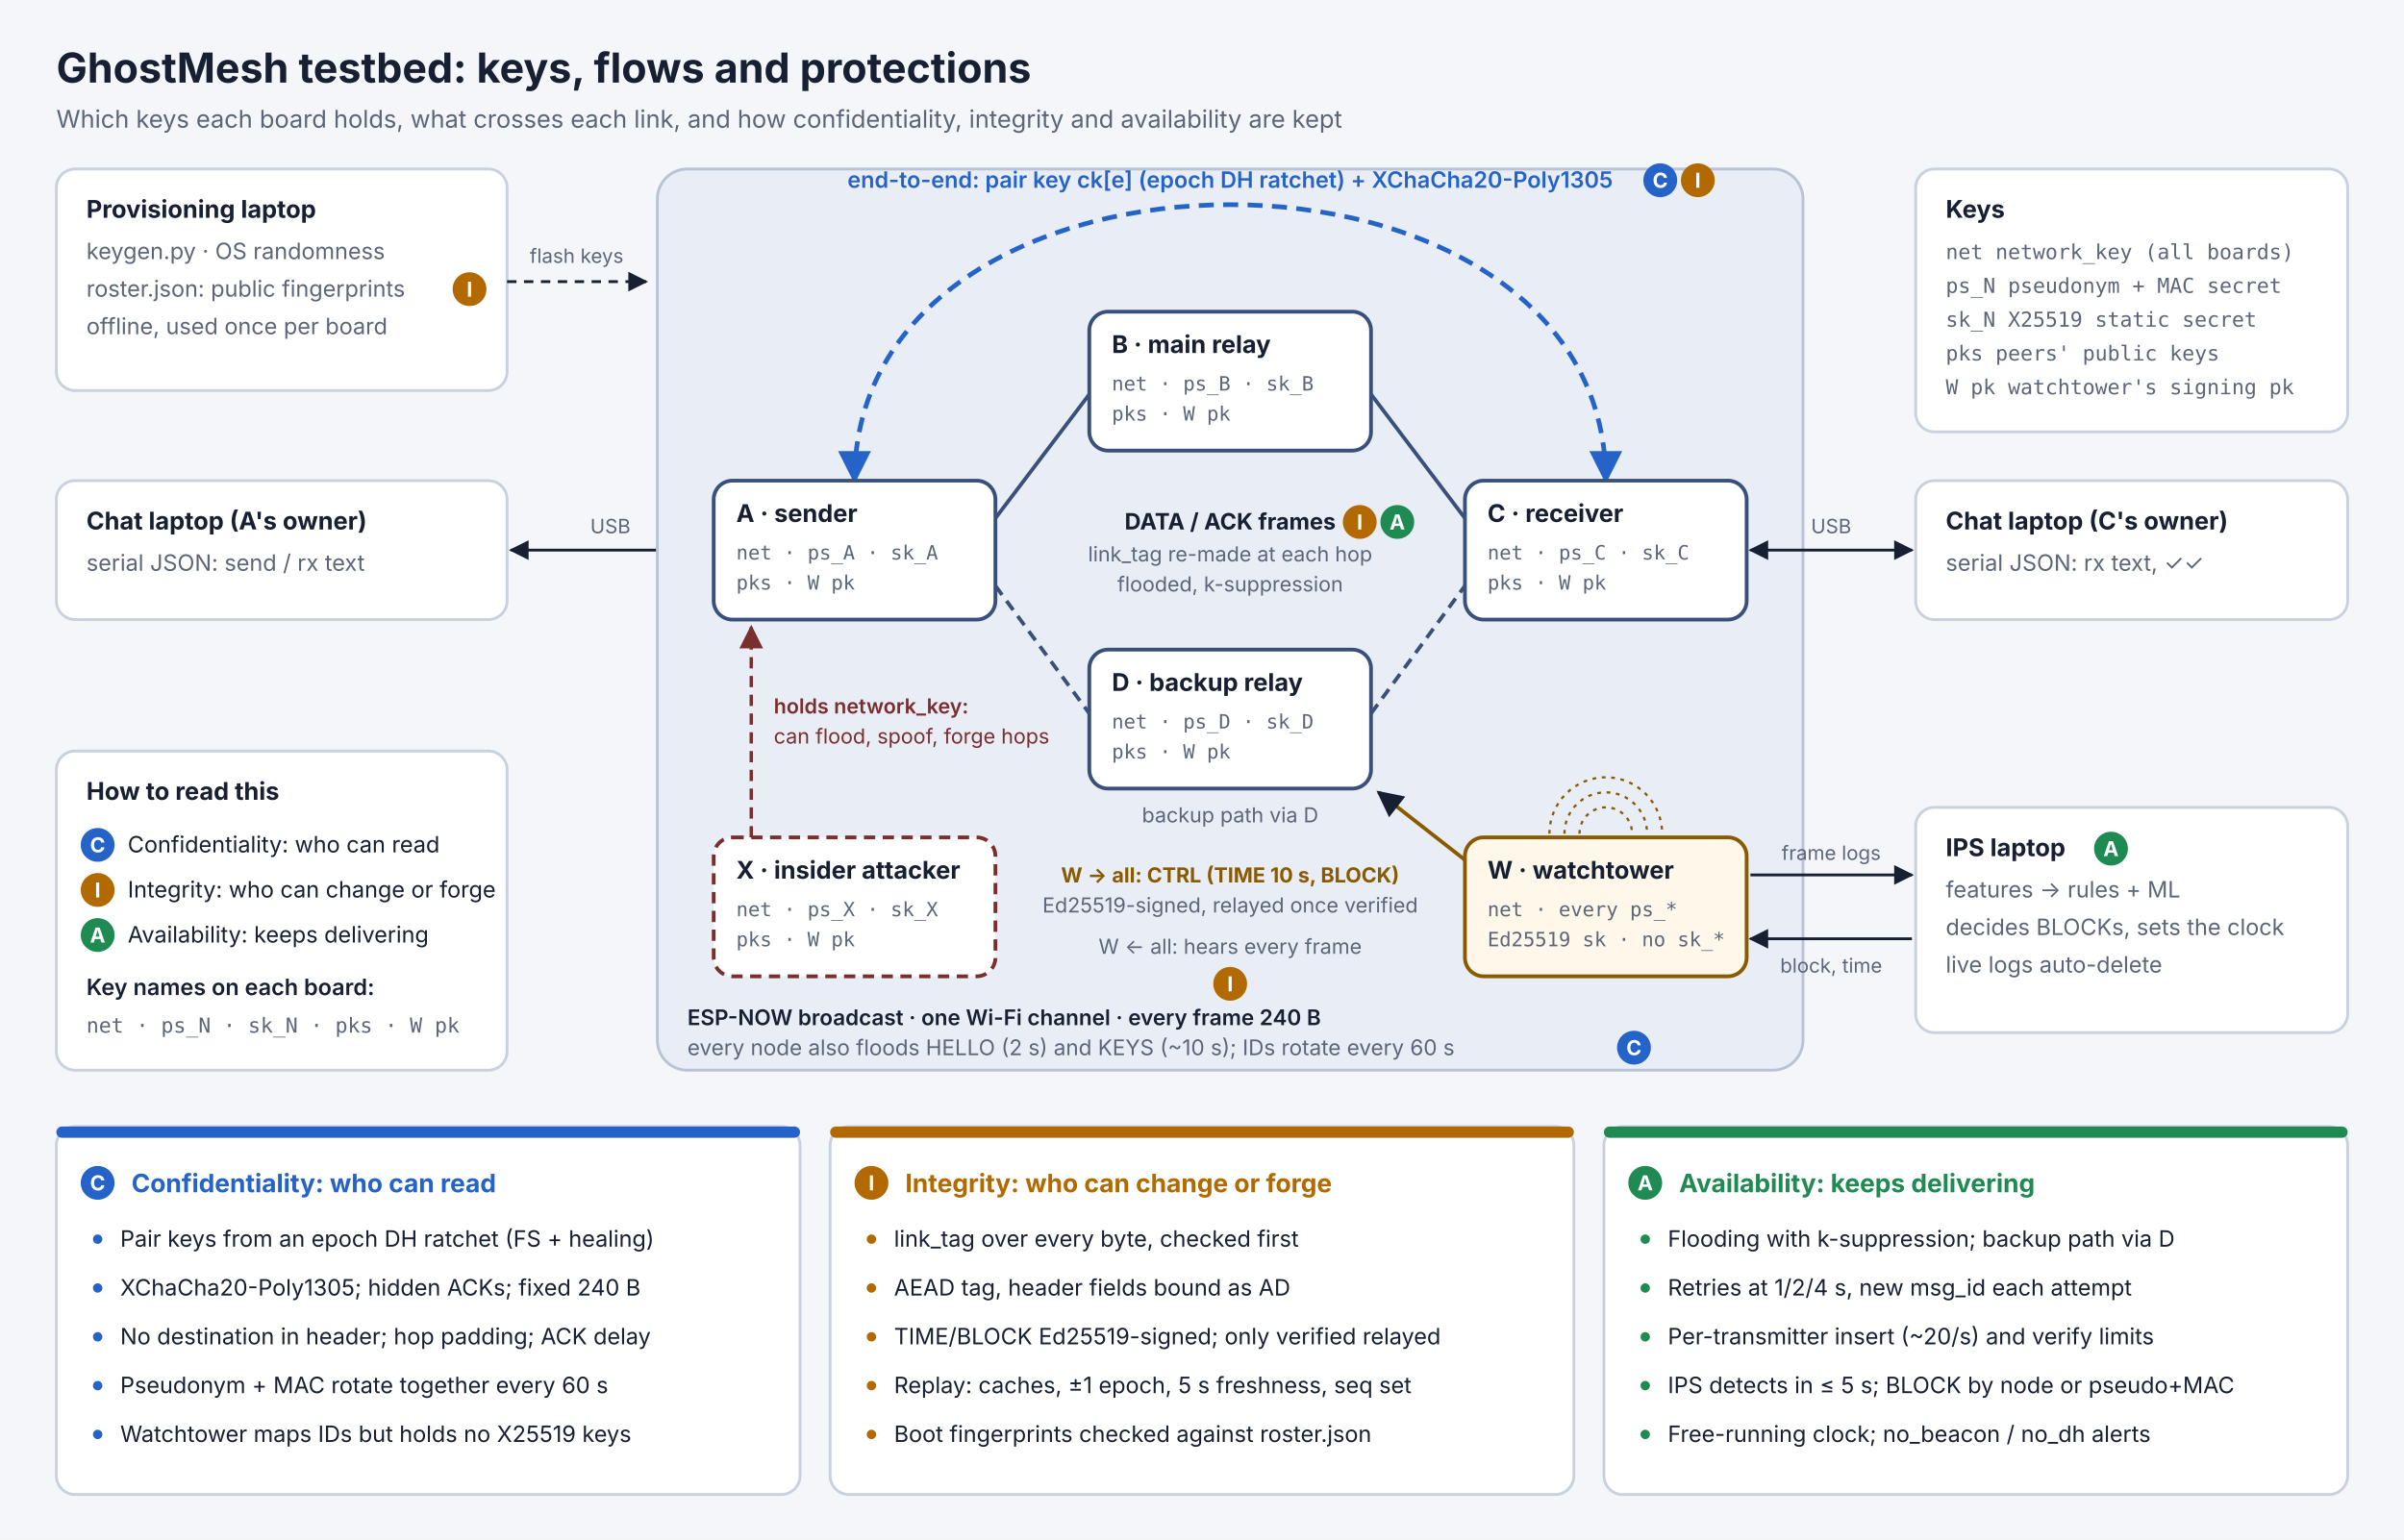
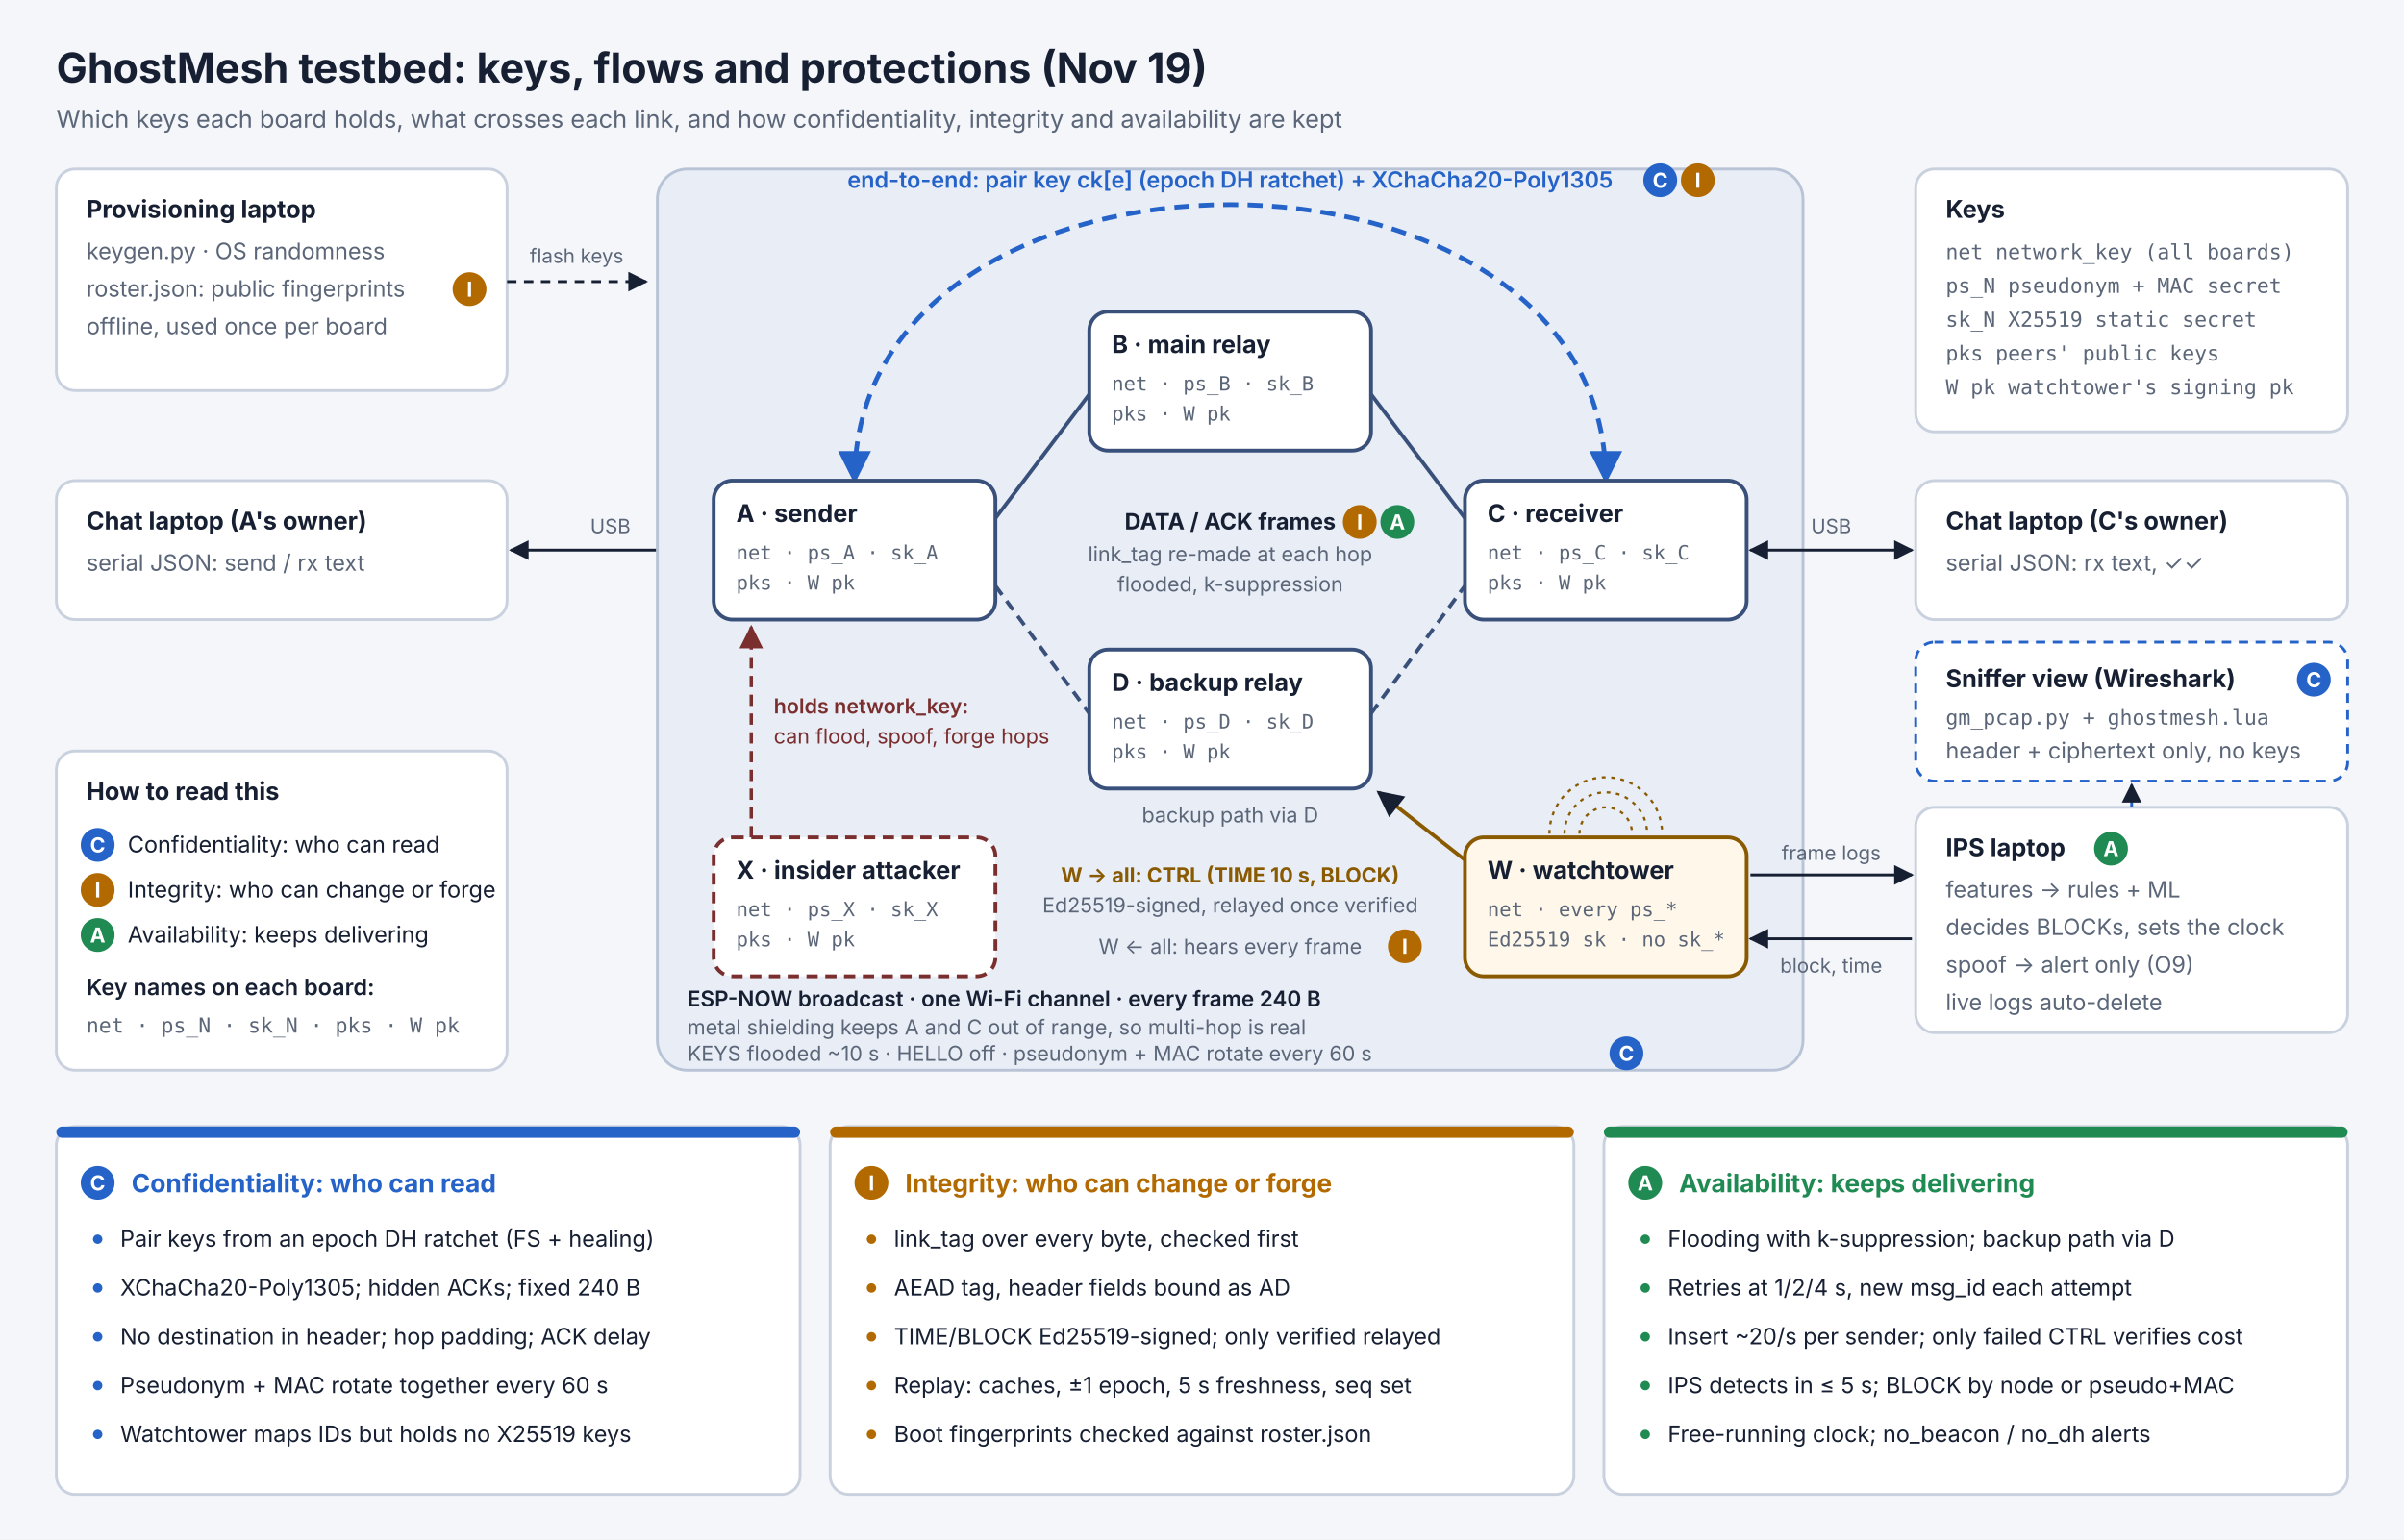
- <svg xmlns="http://www.w3.org/2000/svg" viewBox="0 0 1280 820" role="img" aria-label="GhostMesh testbed: keys, flows and protections. Which keys each board holds, what crosses each link, and how confidentiality, integrity and availability are kept">
+ <svg xmlns="http://www.w3.org/2000/svg" viewBox="0 0 1280 820" role="img" aria-label="GhostMesh testbed: keys, flows and protections (Nov 19). Which keys each board holds, what crosses each link, and how confidentiality, integrity and availability are kept">
  <defs>
    <marker id="kar" viewBox="0 0 10 10" refX="9" refY="5" markerWidth="7" markerHeight="7" orient="auto-start-reverse">
      <path d="M0,0 L10,5 L0,10 z" fill="#172033" />
    </marker>
    <marker id="karx" viewBox="0 0 10 10" refX="9" refY="5" markerWidth="7" markerHeight="7" orient="auto-start-reverse">
      <path d="M0,0 L10,5 L0,10 z" fill="#7a2e2e" />
    </marker>
    <marker id="karc" viewBox="0 0 10 10" refX="9" refY="5" markerWidth="7" markerHeight="7" orient="auto-start-reverse">
      <path d="M0,0 L10,5 L0,10 z" fill="#2563c9" />
    </marker>
  </defs>
  <rect width="1280" height="820" fill="#f4f6fa" />
-   <text x="30" y="44" font-family="'Space Grotesk', Inter, 'Segoe UI', Arial, sans-serif" font-size="22" fill="#172033" font-weight="700" text-anchor="start">GhostMesh testbed: keys, flows and protections</text>
+   <text x="30" y="44" font-family="'Space Grotesk', Inter, 'Segoe UI', Arial, sans-serif" font-size="22" fill="#172033" font-weight="700" text-anchor="start">GhostMesh testbed: keys, flows and protections (Nov 19)</text>
  <text x="30" y="68" font-family="Inter, 'Segoe UI', Arial, sans-serif" font-size="13" fill="#5b6678" font-weight="400" text-anchor="start">Which keys each board holds, what crosses each link, and how confidentiality, integrity and availability are kept</text>
  <rect x="30" y="90" width="240" height="118" rx="10" fill="#ffffff" stroke="#c9d1de" stroke-width="1.5" />
  <text x="46" y="116" font-family="Inter, 'Segoe UI', Arial, sans-serif" font-size="13" fill="#172033" font-weight="700" text-anchor="start">Provisioning laptop</text>
  <text x="46" y="138" font-family="Inter, 'Segoe UI', Arial, sans-serif" font-size="12" fill="#5b6678" font-weight="400" text-anchor="start">keygen.py · OS randomness</text>
  <text x="46" y="158" font-family="Inter, 'Segoe UI', Arial, sans-serif" font-size="12" fill="#5b6678" font-weight="400" text-anchor="start">roster.json: public fingerprints</text>
  <text x="46" y="178" font-family="Inter, 'Segoe UI', Arial, sans-serif" font-size="12" fill="#5b6678" font-weight="400" text-anchor="start">offline, used once per board</text>
  <circle cx="250" cy="154" r="9" fill="#b26a00" />
  <text x="250" y="158" font-family="Inter, 'Segoe UI', Arial, sans-serif" font-size="11" fill="#ffffff" font-weight="700" text-anchor="middle">I</text>
  <rect x="30" y="256" width="240" height="74" rx="10" fill="#ffffff" stroke="#c9d1de" stroke-width="1.5" />
  <text x="46" y="282" font-family="Inter, 'Segoe UI', Arial, sans-serif" font-size="13" fill="#172033" font-weight="700" text-anchor="start">Chat laptop (A's owner)</text>
  <text x="46" y="304" font-family="Inter, 'Segoe UI', Arial, sans-serif" font-size="12" fill="#5b6678" font-weight="400" text-anchor="start">serial JSON: send / rx text</text>
  <rect x="30" y="400" width="240" height="170" rx="10" fill="#ffffff" stroke="#c9d1de" stroke-width="1.5" />
  <text x="46" y="426" font-family="Inter, 'Segoe UI', Arial, sans-serif" font-size="13" fill="#172033" font-weight="700" text-anchor="start">How to read this</text>
  <circle cx="52" cy="450" r="9" fill="#2563c9" />
  <text x="52" y="454" font-family="Inter, 'Segoe UI', Arial, sans-serif" font-size="11" fill="#ffffff" font-weight="700" text-anchor="middle">C</text>
  <text x="68" y="454" font-family="Inter, 'Segoe UI', Arial, sans-serif" font-size="12" fill="#172033" font-weight="400" text-anchor="start">Confidentiality: who can read</text>
  <circle cx="52" cy="474" r="9" fill="#b26a00" />
  <text x="52" y="478" font-family="Inter, 'Segoe UI', Arial, sans-serif" font-size="11" fill="#ffffff" font-weight="700" text-anchor="middle">I</text>
  <text x="68" y="478" font-family="Inter, 'Segoe UI', Arial, sans-serif" font-size="12" fill="#172033" font-weight="400" text-anchor="start">Integrity: who can change or forge</text>
  <circle cx="52" cy="498" r="9" fill="#1f8a52" />
  <text x="52" y="502" font-family="Inter, 'Segoe UI', Arial, sans-serif" font-size="11" fill="#ffffff" font-weight="700" text-anchor="middle">A</text>
  <text x="68" y="502" font-family="Inter, 'Segoe UI', Arial, sans-serif" font-size="12" fill="#172033" font-weight="400" text-anchor="start">Availability: keeps delivering</text>
  <text x="46" y="530" font-family="Inter, 'Segoe UI', Arial, sans-serif" font-size="12" fill="#172033" font-weight="600" text-anchor="start">Key names on each board:</text>
  <text x="46" y="550" font-family="'JetBrains Mono', Consolas, monospace" font-size="11" fill="#5b6678" font-weight="400" text-anchor="start">net · ps_N · sk_N · pks · W pk</text>
  <path d="M270,150 L344,150" stroke="#172033" stroke-width="1.5" stroke-dasharray="5 4" fill="none" marker-end="url(#kar)" />
  <text x="307" y="140" font-family="Inter, 'Segoe UI', Arial, sans-serif" font-size="10.5" fill="#5b6678" font-weight="400" text-anchor="middle">flash keys</text>
  <path d="M272,293 L378,293" stroke="#172033" stroke-width="1.5" fill="none" marker-start="url(#kar)" marker-end="url(#kar)" />
  <text x="325" y="284" font-family="Inter, 'Segoe UI', Arial, sans-serif" font-size="10.5" fill="#5b6678" font-weight="400" text-anchor="middle">USB</text>
  <rect x="350" y="90" width="610" height="480" rx="16" fill="#e8edf6" stroke="#b8c3d6" stroke-width="1.5" />
  <path d="M455,256 C455,60 855,60 855,256" stroke="#2563c9" stroke-width="2.5" fill="none" stroke-dasharray="8 5" marker-start="url(#karc)" marker-end="url(#karc)" />
  <text x="655" y="100" font-family="Inter, 'Segoe UI', Arial, sans-serif" font-size="12" fill="#2563c9" font-weight="600" text-anchor="middle">end-to-end: pair key ck[e] (epoch DH ratchet) + XChaCha20-Poly1305</text>
  <circle cx="884" cy="96" r="9" fill="#2563c9" />
  <text x="884" y="100" font-family="Inter, 'Segoe UI', Arial, sans-serif" font-size="11" fill="#ffffff" font-weight="700" text-anchor="middle">C</text>
  <circle cx="904" cy="96" r="9" fill="#b26a00" />
  <text x="904" y="100" font-family="Inter, 'Segoe UI', Arial, sans-serif" font-size="11" fill="#ffffff" font-weight="700" text-anchor="middle">I</text>
  <line x1="530" y1="276" x2="580" y2="210" stroke="#39507a" stroke-width="2" />
  <line x1="730" y1="210" x2="780" y2="276" stroke="#39507a" stroke-width="2" />
  <line x1="530" y1="312" x2="580" y2="380" stroke="#39507a" stroke-width="2" stroke-dasharray="6 4" />
  <line x1="730" y1="380" x2="780" y2="312" stroke="#39507a" stroke-width="2" stroke-dasharray="6 4" />
  <text x="655" y="282" font-family="Inter, 'Segoe UI', Arial, sans-serif" font-size="12" fill="#172033" font-weight="700" text-anchor="middle">DATA / ACK frames</text>
  <circle cx="724" cy="278" r="9" fill="#b26a00" />
  <text x="724" y="282" font-family="Inter, 'Segoe UI', Arial, sans-serif" font-size="11" fill="#ffffff" font-weight="700" text-anchor="middle">I</text>
  <circle cx="744" cy="278" r="9" fill="#1f8a52" />
  <text x="744" y="282" font-family="Inter, 'Segoe UI', Arial, sans-serif" font-size="11" fill="#ffffff" font-weight="700" text-anchor="middle">A</text>
  <text x="655" y="299" font-family="Inter, 'Segoe UI', Arial, sans-serif" font-size="11" fill="#5b6678" font-weight="400" text-anchor="middle">link_tag re-made at each hop</text>
  <text x="655" y="315" font-family="Inter, 'Segoe UI', Arial, sans-serif" font-size="11" fill="#5b6678" font-weight="400" text-anchor="middle">flooded, k-suppression</text>
  <text x="655" y="438" font-family="Inter, 'Segoe UI', Arial, sans-serif" font-size="11" fill="#5b6678" font-weight="400" text-anchor="middle">backup path via D</text>
  <rect x="380" y="256" width="150" height="74" rx="10" fill="#ffffff" stroke="#39507a" stroke-width="2" />
  <text x="392" y="278" font-family="Inter, 'Segoe UI', Arial, sans-serif" font-size="13" fill="#172033" font-weight="700" text-anchor="start">A · sender</text>
  <text x="392" y="298" font-family="'JetBrains Mono', Consolas, monospace" font-size="10.5" fill="#5b6678" font-weight="400" text-anchor="start">net · ps_A · sk_A</text>
  <text x="392" y="314" font-family="'JetBrains Mono', Consolas, monospace" font-size="10.5" fill="#5b6678" font-weight="400" text-anchor="start">pks · W pk</text>
  <rect x="580" y="166" width="150" height="74" rx="10" fill="#ffffff" stroke="#39507a" stroke-width="2" />
  <text x="592" y="188" font-family="Inter, 'Segoe UI', Arial, sans-serif" font-size="13" fill="#172033" font-weight="700" text-anchor="start">B · main relay</text>
  <text x="592" y="208" font-family="'JetBrains Mono', Consolas, monospace" font-size="10.5" fill="#5b6678" font-weight="400" text-anchor="start">net · ps_B · sk_B</text>
  <text x="592" y="224" font-family="'JetBrains Mono', Consolas, monospace" font-size="10.5" fill="#5b6678" font-weight="400" text-anchor="start">pks · W pk</text>
  <rect x="780" y="256" width="150" height="74" rx="10" fill="#ffffff" stroke="#39507a" stroke-width="2" />
  <text x="792" y="278" font-family="Inter, 'Segoe UI', Arial, sans-serif" font-size="13" fill="#172033" font-weight="700" text-anchor="start">C · receiver</text>
  <text x="792" y="298" font-family="'JetBrains Mono', Consolas, monospace" font-size="10.5" fill="#5b6678" font-weight="400" text-anchor="start">net · ps_C · sk_C</text>
  <text x="792" y="314" font-family="'JetBrains Mono', Consolas, monospace" font-size="10.5" fill="#5b6678" font-weight="400" text-anchor="start">pks · W pk</text>
  <rect x="580" y="346" width="150" height="74" rx="10" fill="#ffffff" stroke="#39507a" stroke-width="2" />
  <text x="592" y="368" font-family="Inter, 'Segoe UI', Arial, sans-serif" font-size="13" fill="#172033" font-weight="700" text-anchor="start">D · backup relay</text>
  <text x="592" y="388" font-family="'JetBrains Mono', Consolas, monospace" font-size="10.5" fill="#5b6678" font-weight="400" text-anchor="start">net · ps_D · sk_D</text>
  <text x="592" y="404" font-family="'JetBrains Mono', Consolas, monospace" font-size="10.5" fill="#5b6678" font-weight="400" text-anchor="start">pks · W pk</text>
  <rect x="380" y="446" width="150" height="74" rx="10" fill="#ffffff" stroke="#7a2e2e" stroke-width="2" stroke-dasharray="6 4" />
  <text x="392" y="468" font-family="Inter, 'Segoe UI', Arial, sans-serif" font-size="13" fill="#172033" font-weight="700" text-anchor="start">X · insider attacker</text>
  <text x="392" y="488" font-family="'JetBrains Mono', Consolas, monospace" font-size="10.5" fill="#5b6678" font-weight="400" text-anchor="start">net · ps_X · sk_X</text>
  <text x="392" y="504" font-family="'JetBrains Mono', Consolas, monospace" font-size="10.5" fill="#5b6678" font-weight="400" text-anchor="start">pks · W pk</text>
  <rect x="780" y="446" width="150" height="74" rx="10" fill="#fff8ea" stroke="#8a5a00" stroke-width="2" />
  <text x="792" y="468" font-family="Inter, 'Segoe UI', Arial, sans-serif" font-size="13" fill="#172033" font-weight="700" text-anchor="start">W · watchtower</text>
  <text x="792" y="488" font-family="'JetBrains Mono', Consolas, monospace" font-size="10.5" fill="#5b6678" font-weight="400" text-anchor="start">net · every ps_*</text>
  <text x="792" y="504" font-family="'JetBrains Mono', Consolas, monospace" font-size="10.5" fill="#5b6678" font-weight="400" text-anchor="start">Ed25519 sk · no sk_*</text>
  <path d="M400,446 L400,334" stroke="#7a2e2e" stroke-width="1.8" stroke-dasharray="6 4" fill="none" marker-end="url(#karx)" />
  <text x="412" y="380" font-family="Inter, 'Segoe UI', Arial, sans-serif" font-size="11" fill="#7a2e2e" font-weight="600" text-anchor="start">holds network_key:</text>
  <text x="412" y="396" font-family="Inter, 'Segoe UI', Arial, sans-serif" font-size="11" fill="#7a2e2e" font-weight="400" text-anchor="start">can flood, spoof, forge hops</text>
  <path d="M780,458 L734,422" stroke="#8a5a00" stroke-width="2" fill="none" marker-end="url(#kar)" />
  <text x="655" y="470" font-family="Inter, 'Segoe UI', Arial, sans-serif" font-size="11" fill="#8a5a00" font-weight="700" text-anchor="middle">W → all: CTRL (TIME 10 s, BLOCK)</text>
  <text x="655" y="486" font-family="Inter, 'Segoe UI', Arial, sans-serif" font-size="11" fill="#5b6678" font-weight="400" text-anchor="middle">Ed25519-signed, relayed once verified</text>
  <text x="655" y="508" font-family="Inter, 'Segoe UI', Arial, sans-serif" font-size="11" fill="#5b6678" font-weight="400" text-anchor="middle">W ← all: hears every frame</text>
-   <circle cx="655" cy="524" r="9" fill="#b26a00" />
-   <text x="655" y="528" font-family="Inter, 'Segoe UI', Arial, sans-serif" font-size="11" fill="#ffffff" font-weight="700" text-anchor="middle">I</text>
+   <circle cx="748" cy="504" r="9" fill="#b26a00" />
+   <text x="748" y="508" font-family="Inter, 'Segoe UI', Arial, sans-serif" font-size="11" fill="#ffffff" font-weight="700" text-anchor="middle">I</text>
  <path d="M841,446 A14,14 0 0 1 869,446" stroke="#8a5a00" stroke-width="1.2" fill="none" stroke-dasharray="2 3" transform="translate(0,-2)" />
  <path d="M833,446 A22,22 0 0 1 877,446" stroke="#8a5a00" stroke-width="1.2" fill="none" stroke-dasharray="2 3" transform="translate(0,-2)" />
  <path d="M825,446 A30,30 0 0 1 885,446" stroke="#8a5a00" stroke-width="1.2" fill="none" stroke-dasharray="2 3" transform="translate(0,-2)" />
-   <text x="366" y="546" font-family="Inter, 'Segoe UI', Arial, sans-serif" font-size="11.5" fill="#172033" font-weight="600" text-anchor="start">ESP-NOW broadcast · one Wi-Fi channel · every frame 240 B</text>
-   <text x="366" y="562" font-family="Inter, 'Segoe UI', Arial, sans-serif" font-size="11.5" fill="#5b6678" font-weight="400" text-anchor="start">every node also floods HELLO (2 s) and KEYS (~10 s); IDs rotate every 60 s</text>
-   <circle cx="870" cy="558" r="9" fill="#2563c9" />
-   <text x="870" y="562" font-family="Inter, 'Segoe UI', Arial, sans-serif" font-size="11" fill="#ffffff" font-weight="700" text-anchor="middle">C</text>
+   <text x="366" y="536" font-family="Inter, 'Segoe UI', Arial, sans-serif" font-size="11.5" fill="#172033" font-weight="600" text-anchor="start">ESP-NOW broadcast · one Wi-Fi channel · every frame 240 B</text>
+   <text x="366" y="551" font-family="Inter, 'Segoe UI', Arial, sans-serif" font-size="11" fill="#5b6678" font-weight="400" text-anchor="start">metal shielding keeps A and C out of range, so multi-hop is real</text>
+   <text x="366" y="565" font-family="Inter, 'Segoe UI', Arial, sans-serif" font-size="11" fill="#5b6678" font-weight="400" text-anchor="start">KEYS flooded ~10 s · HELLO off · pseudonym + MAC rotate every 60 s</text>
+   <circle cx="866" cy="561" r="9" fill="#2563c9" />
+   <text x="866" y="565" font-family="Inter, 'Segoe UI', Arial, sans-serif" font-size="11" fill="#ffffff" font-weight="700" text-anchor="middle">C</text>
  <rect x="1020" y="90" width="230" height="140" rx="10" fill="#ffffff" stroke="#c9d1de" stroke-width="1.5" />
  <text x="1036" y="116" font-family="Inter, 'Segoe UI', Arial, sans-serif" font-size="13" fill="#172033" font-weight="700" text-anchor="start">Keys</text>
  <text x="1036" y="138" font-family="'JetBrains Mono', Consolas, monospace" font-size="11" fill="#5b6678" font-weight="400" text-anchor="start">net   network_key (all boards)</text>
  <text x="1036" y="156" font-family="'JetBrains Mono', Consolas, monospace" font-size="11" fill="#5b6678" font-weight="400" text-anchor="start">ps_N  pseudonym + MAC secret</text>
  <text x="1036" y="174" font-family="'JetBrains Mono', Consolas, monospace" font-size="11" fill="#5b6678" font-weight="400" text-anchor="start">sk_N  X25519 static secret</text>
  <text x="1036" y="192" font-family="'JetBrains Mono', Consolas, monospace" font-size="11" fill="#5b6678" font-weight="400" text-anchor="start">pks   peers' public keys</text>
  <text x="1036" y="210" font-family="'JetBrains Mono', Consolas, monospace" font-size="11" fill="#5b6678" font-weight="400" text-anchor="start">W pk  watchtower's signing pk</text>
  <rect x="1020" y="256" width="230" height="74" rx="10" fill="#ffffff" stroke="#c9d1de" stroke-width="1.5" />
  <text x="1036" y="282" font-family="Inter, 'Segoe UI', Arial, sans-serif" font-size="13" fill="#172033" font-weight="700" text-anchor="start">Chat laptop (C's owner)</text>
  <text x="1036" y="304" font-family="Inter, 'Segoe UI', Arial, sans-serif" font-size="12" fill="#5b6678" font-weight="400" text-anchor="start">serial JSON: rx text, ✓✓</text>
+   <rect x="1020" y="342" width="230" height="74" rx="10" fill="#ffffff" stroke="#2563c9" stroke-width="1.5" stroke-dasharray="5 4" />
+   <text x="1036" y="366" font-family="Inter, 'Segoe UI', Arial, sans-serif" font-size="13" fill="#172033" font-weight="700" text-anchor="start">Sniffer view (Wireshark)</text>
+   <circle cx="1232" cy="362" r="9" fill="#2563c9" />
+   <text x="1232" y="366" font-family="Inter, 'Segoe UI', Arial, sans-serif" font-size="11" fill="#ffffff" font-weight="700" text-anchor="middle">C</text>
+   <text x="1036" y="386" font-family="'JetBrains Mono', Consolas, monospace" font-size="11" fill="#5b6678" font-weight="400" text-anchor="start">gm_pcap.py + ghostmesh.lua</text>
+   <text x="1036" y="404" font-family="Inter, 'Segoe UI', Arial, sans-serif" font-size="12" fill="#5b6678" font-weight="400" text-anchor="start">header + ciphertext only, no keys</text>
  <rect x="1020" y="430" width="230" height="120" rx="10" fill="#ffffff" stroke="#c9d1de" stroke-width="1.5" />
  <text x="1036" y="456" font-family="Inter, 'Segoe UI', Arial, sans-serif" font-size="13" fill="#172033" font-weight="700" text-anchor="start">IPS laptop</text>
  <circle cx="1124" cy="452" r="9" fill="#1f8a52" />
  <text x="1124" y="456" font-family="Inter, 'Segoe UI', Arial, sans-serif" font-size="11" fill="#ffffff" font-weight="700" text-anchor="middle">A</text>
  <text x="1036" y="478" font-family="Inter, 'Segoe UI', Arial, sans-serif" font-size="12" fill="#5b6678" font-weight="400" text-anchor="start">features → rules + ML</text>
  <text x="1036" y="498" font-family="Inter, 'Segoe UI', Arial, sans-serif" font-size="12" fill="#5b6678" font-weight="400" text-anchor="start">decides BLOCKs, sets the clock</text>
-   <text x="1036" y="518" font-family="Inter, 'Segoe UI', Arial, sans-serif" font-size="12" fill="#5b6678" font-weight="400" text-anchor="start">live logs auto-delete</text>
+   <text x="1036" y="518" font-family="Inter, 'Segoe UI', Arial, sans-serif" font-size="12" fill="#5b6678" font-weight="400" text-anchor="start">spoof → alert only (O9)</text>
+   <text x="1036" y="538" font-family="Inter, 'Segoe UI', Arial, sans-serif" font-size="12" fill="#5b6678" font-weight="400" text-anchor="start">live logs auto-delete</text>
  <path d="M932,293 L1018,293" stroke="#172033" stroke-width="1.5" fill="none" marker-start="url(#kar)" marker-end="url(#kar)" />
  <text x="975" y="284" font-family="Inter, 'Segoe UI', Arial, sans-serif" font-size="10.5" fill="#5b6678" font-weight="400" text-anchor="middle">USB</text>
  <path d="M932,466 L1018,466" stroke="#172033" stroke-width="1.5" fill="none" marker-end="url(#kar)" />
  <path d="M1018,500 L932,500" stroke="#172033" stroke-width="1.5" fill="none" marker-end="url(#kar)" />
+   <path d="M1135,430 L1135,418" stroke="#2563c9" stroke-width="1.5" fill="none" marker-end="url(#kar)" />
  <text x="975" y="458" font-family="Inter, 'Segoe UI', Arial, sans-serif" font-size="10.5" fill="#5b6678" font-weight="400" text-anchor="middle">frame logs</text>
  <text x="975" y="518" font-family="Inter, 'Segoe UI', Arial, sans-serif" font-size="10.5" fill="#5b6678" font-weight="400" text-anchor="middle">block, time</text>
  <rect x="30" y="600" width="396" height="196" rx="10" fill="#ffffff" stroke="#c9d1de" stroke-width="1.5" />
  <rect x="30" y="600" width="396" height="6" rx="3" fill="#2563c9" />
  <circle cx="52" cy="630" r="9" fill="#2563c9" />
  <text x="52" y="634" font-family="Inter, 'Segoe UI', Arial, sans-serif" font-size="11" fill="#ffffff" font-weight="700" text-anchor="middle">C</text>
  <text x="70" y="635" font-family="Inter, 'Segoe UI', Arial, sans-serif" font-size="13.5" fill="#2563c9" font-weight="700" text-anchor="start">Confidentiality: who can read</text>
  <circle cx="52" cy="660" r="2.5" fill="#2563c9" />
  <text x="64" y="664" font-family="Inter, 'Segoe UI', Arial, sans-serif" font-size="12" fill="#172033" font-weight="400" text-anchor="start">Pair keys from an epoch DH ratchet (FS + healing)</text>
  <circle cx="52" cy="686" r="2.5" fill="#2563c9" />
  <text x="64" y="690" font-family="Inter, 'Segoe UI', Arial, sans-serif" font-size="12" fill="#172033" font-weight="400" text-anchor="start">XChaCha20-Poly1305; hidden ACKs; fixed 240 B</text>
  <circle cx="52" cy="712" r="2.5" fill="#2563c9" />
  <text x="64" y="716" font-family="Inter, 'Segoe UI', Arial, sans-serif" font-size="12" fill="#172033" font-weight="400" text-anchor="start">No destination in header; hop padding; ACK delay</text>
  <circle cx="52" cy="738" r="2.5" fill="#2563c9" />
  <text x="64" y="742" font-family="Inter, 'Segoe UI', Arial, sans-serif" font-size="12" fill="#172033" font-weight="400" text-anchor="start">Pseudonym + MAC rotate together every 60 s</text>
  <circle cx="52" cy="764" r="2.5" fill="#2563c9" />
  <text x="64" y="768" font-family="Inter, 'Segoe UI', Arial, sans-serif" font-size="12" fill="#172033" font-weight="400" text-anchor="start">Watchtower maps IDs but holds no X25519 keys</text>
  <rect x="442" y="600" width="396" height="196" rx="10" fill="#ffffff" stroke="#c9d1de" stroke-width="1.5" />
  <rect x="442" y="600" width="396" height="6" rx="3" fill="#b26a00" />
  <circle cx="464" cy="630" r="9" fill="#b26a00" />
  <text x="464" y="634" font-family="Inter, 'Segoe UI', Arial, sans-serif" font-size="11" fill="#ffffff" font-weight="700" text-anchor="middle">I</text>
  <text x="482" y="635" font-family="Inter, 'Segoe UI', Arial, sans-serif" font-size="13.5" fill="#b26a00" font-weight="700" text-anchor="start">Integrity: who can change or forge</text>
  <circle cx="464" cy="660" r="2.5" fill="#b26a00" />
  <text x="476" y="664" font-family="Inter, 'Segoe UI', Arial, sans-serif" font-size="12" fill="#172033" font-weight="400" text-anchor="start">link_tag over every byte, checked first</text>
  <circle cx="464" cy="686" r="2.5" fill="#b26a00" />
  <text x="476" y="690" font-family="Inter, 'Segoe UI', Arial, sans-serif" font-size="12" fill="#172033" font-weight="400" text-anchor="start">AEAD tag, header fields bound as AD</text>
  <circle cx="464" cy="712" r="2.5" fill="#b26a00" />
  <text x="476" y="716" font-family="Inter, 'Segoe UI', Arial, sans-serif" font-size="12" fill="#172033" font-weight="400" text-anchor="start">TIME/BLOCK Ed25519-signed; only verified relayed</text>
  <circle cx="464" cy="738" r="2.5" fill="#b26a00" />
  <text x="476" y="742" font-family="Inter, 'Segoe UI', Arial, sans-serif" font-size="12" fill="#172033" font-weight="400" text-anchor="start">Replay: caches, ±1 epoch, 5 s freshness, seq set</text>
  <circle cx="464" cy="764" r="2.5" fill="#b26a00" />
  <text x="476" y="768" font-family="Inter, 'Segoe UI', Arial, sans-serif" font-size="12" fill="#172033" font-weight="400" text-anchor="start">Boot fingerprints checked against roster.json</text>
  <rect x="854" y="600" width="396" height="196" rx="10" fill="#ffffff" stroke="#c9d1de" stroke-width="1.5" />
  <rect x="854" y="600" width="396" height="6" rx="3" fill="#1f8a52" />
  <circle cx="876" cy="630" r="9" fill="#1f8a52" />
  <text x="876" y="634" font-family="Inter, 'Segoe UI', Arial, sans-serif" font-size="11" fill="#ffffff" font-weight="700" text-anchor="middle">A</text>
  <text x="894" y="635" font-family="Inter, 'Segoe UI', Arial, sans-serif" font-size="13.5" fill="#1f8a52" font-weight="700" text-anchor="start">Availability: keeps delivering</text>
  <circle cx="876" cy="660" r="2.5" fill="#1f8a52" />
  <text x="888" y="664" font-family="Inter, 'Segoe UI', Arial, sans-serif" font-size="12" fill="#172033" font-weight="400" text-anchor="start">Flooding with k-suppression; backup path via D</text>
  <circle cx="876" cy="686" r="2.5" fill="#1f8a52" />
  <text x="888" y="690" font-family="Inter, 'Segoe UI', Arial, sans-serif" font-size="12" fill="#172033" font-weight="400" text-anchor="start">Retries at 1/2/4 s, new msg_id each attempt</text>
  <circle cx="876" cy="712" r="2.5" fill="#1f8a52" />
-   <text x="888" y="716" font-family="Inter, 'Segoe UI', Arial, sans-serif" font-size="12" fill="#172033" font-weight="400" text-anchor="start">Per-transmitter insert (~20/s) and verify limits</text>
+   <text x="888" y="716" font-family="Inter, 'Segoe UI', Arial, sans-serif" font-size="12" fill="#172033" font-weight="400" text-anchor="start">Insert ~20/s per sender; only failed CTRL verifies cost</text>
  <circle cx="876" cy="738" r="2.5" fill="#1f8a52" />
  <text x="888" y="742" font-family="Inter, 'Segoe UI', Arial, sans-serif" font-size="12" fill="#172033" font-weight="400" text-anchor="start">IPS detects in ≤ 5 s; BLOCK by node or pseudo+MAC</text>
  <circle cx="876" cy="764" r="2.5" fill="#1f8a52" />
  <text x="888" y="768" font-family="Inter, 'Segoe UI', Arial, sans-serif" font-size="12" fill="#172033" font-weight="400" text-anchor="start">Free-running clock; no_beacon / no_dh alerts</text>
</svg>
